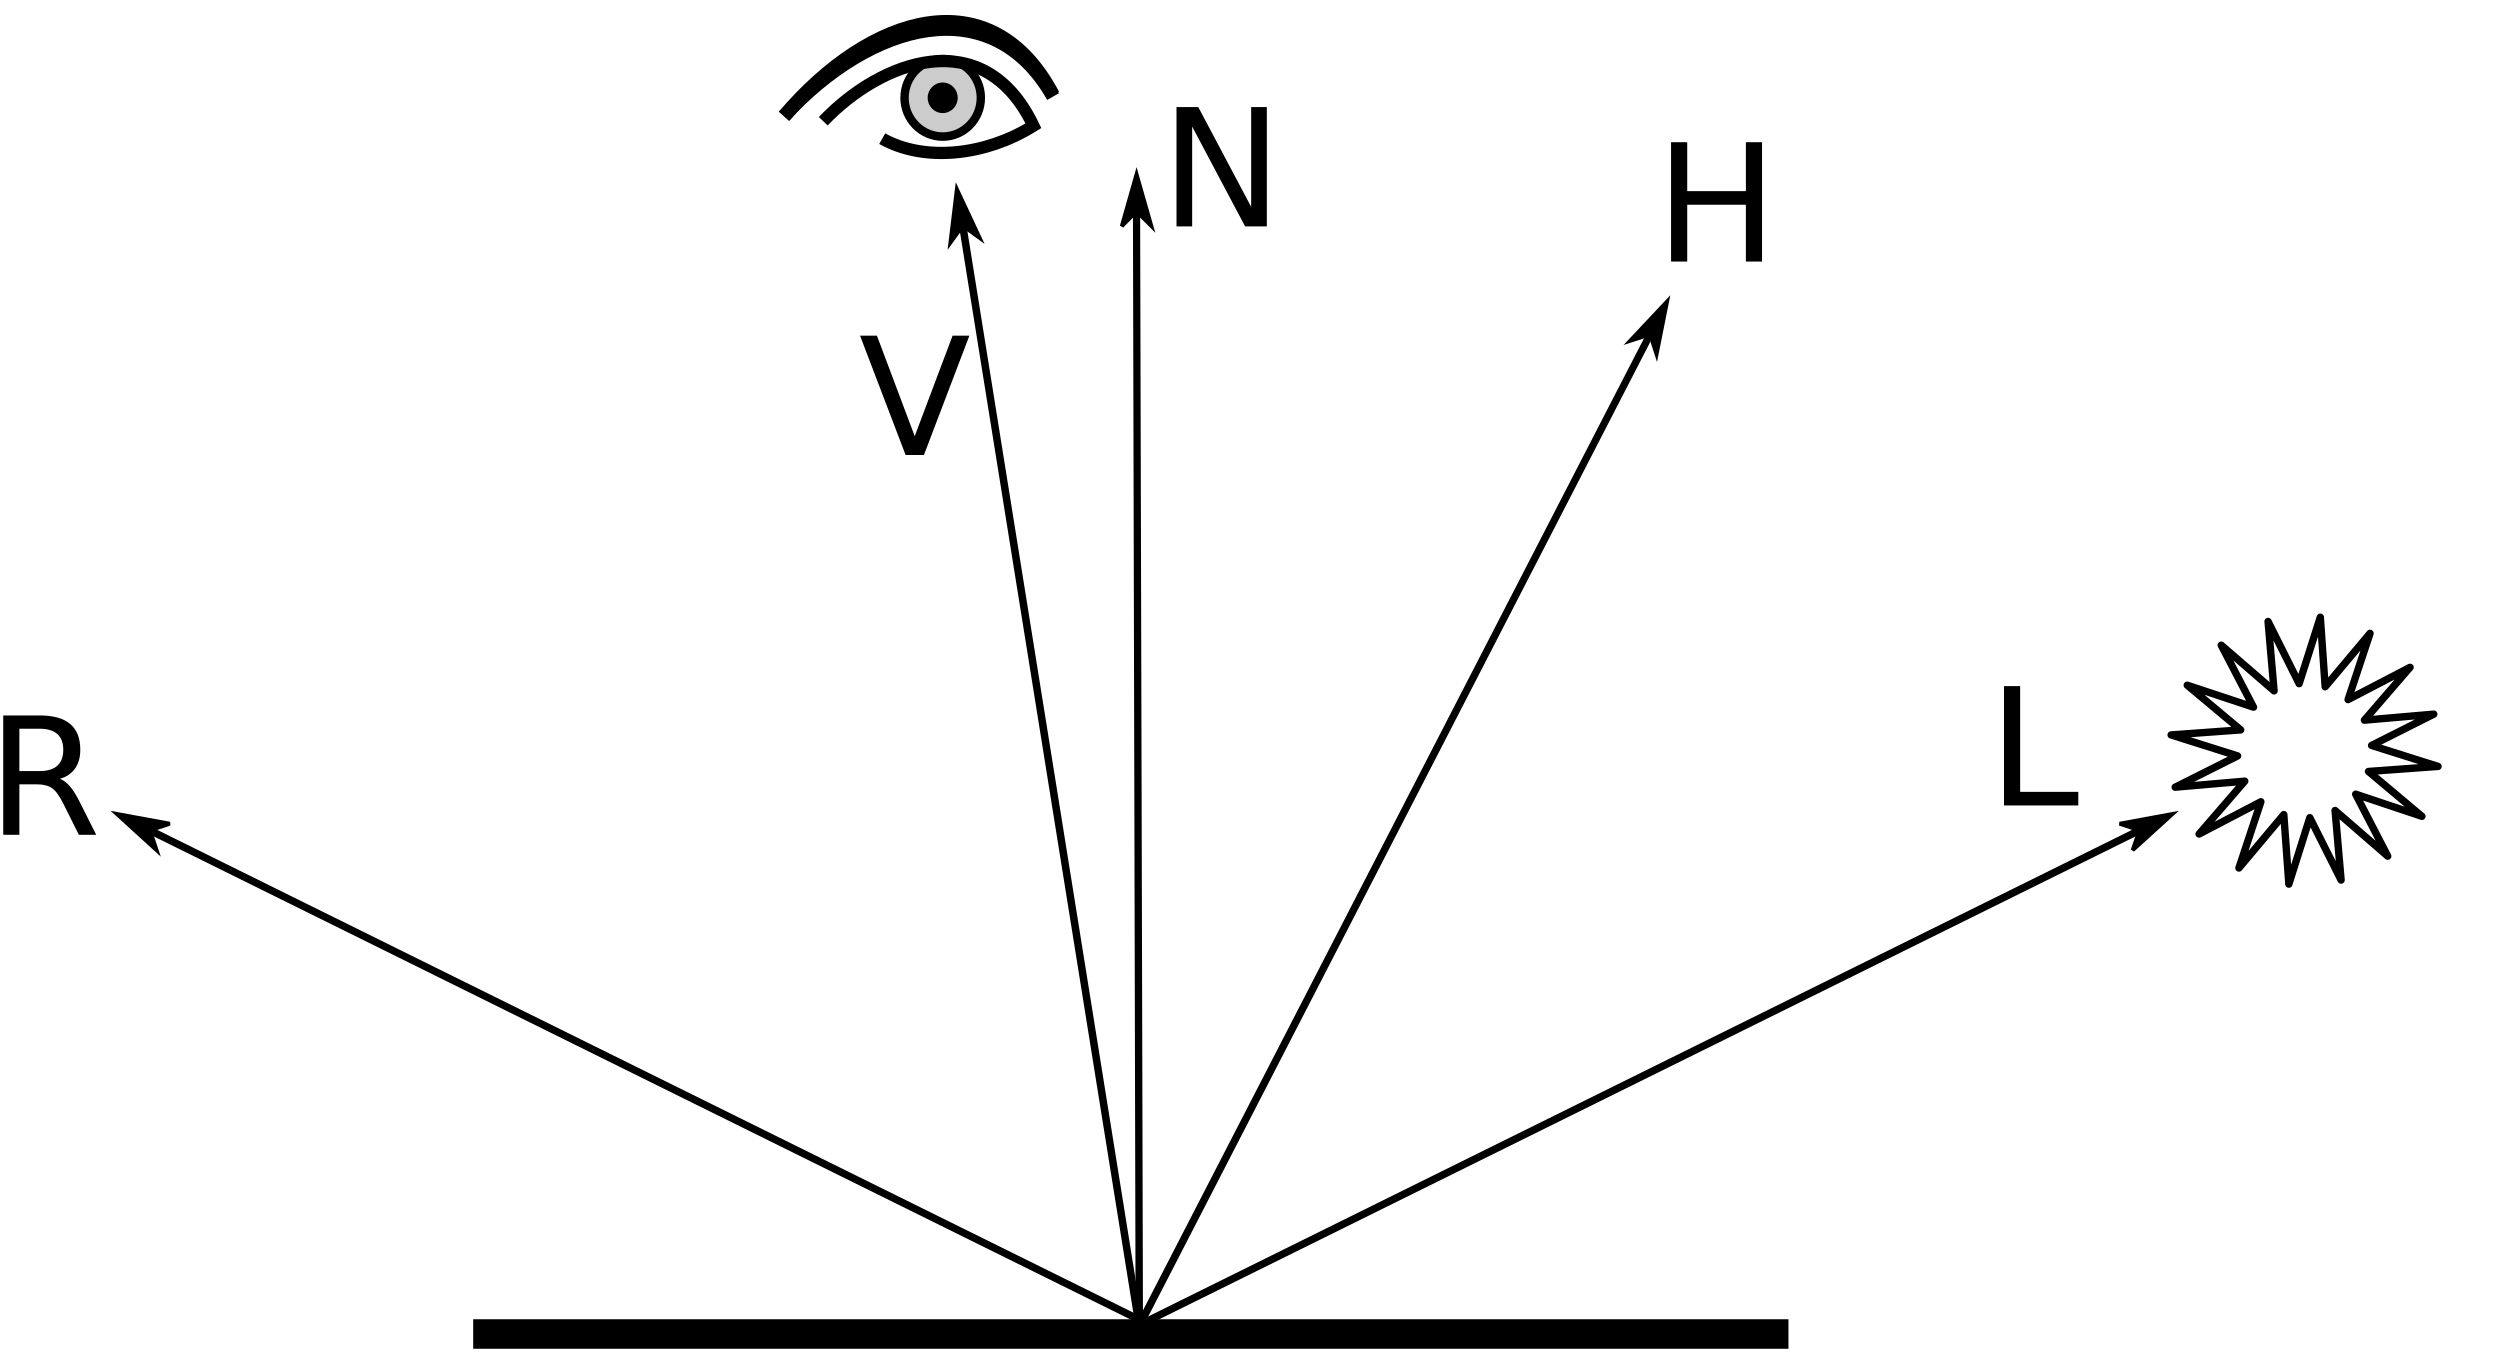
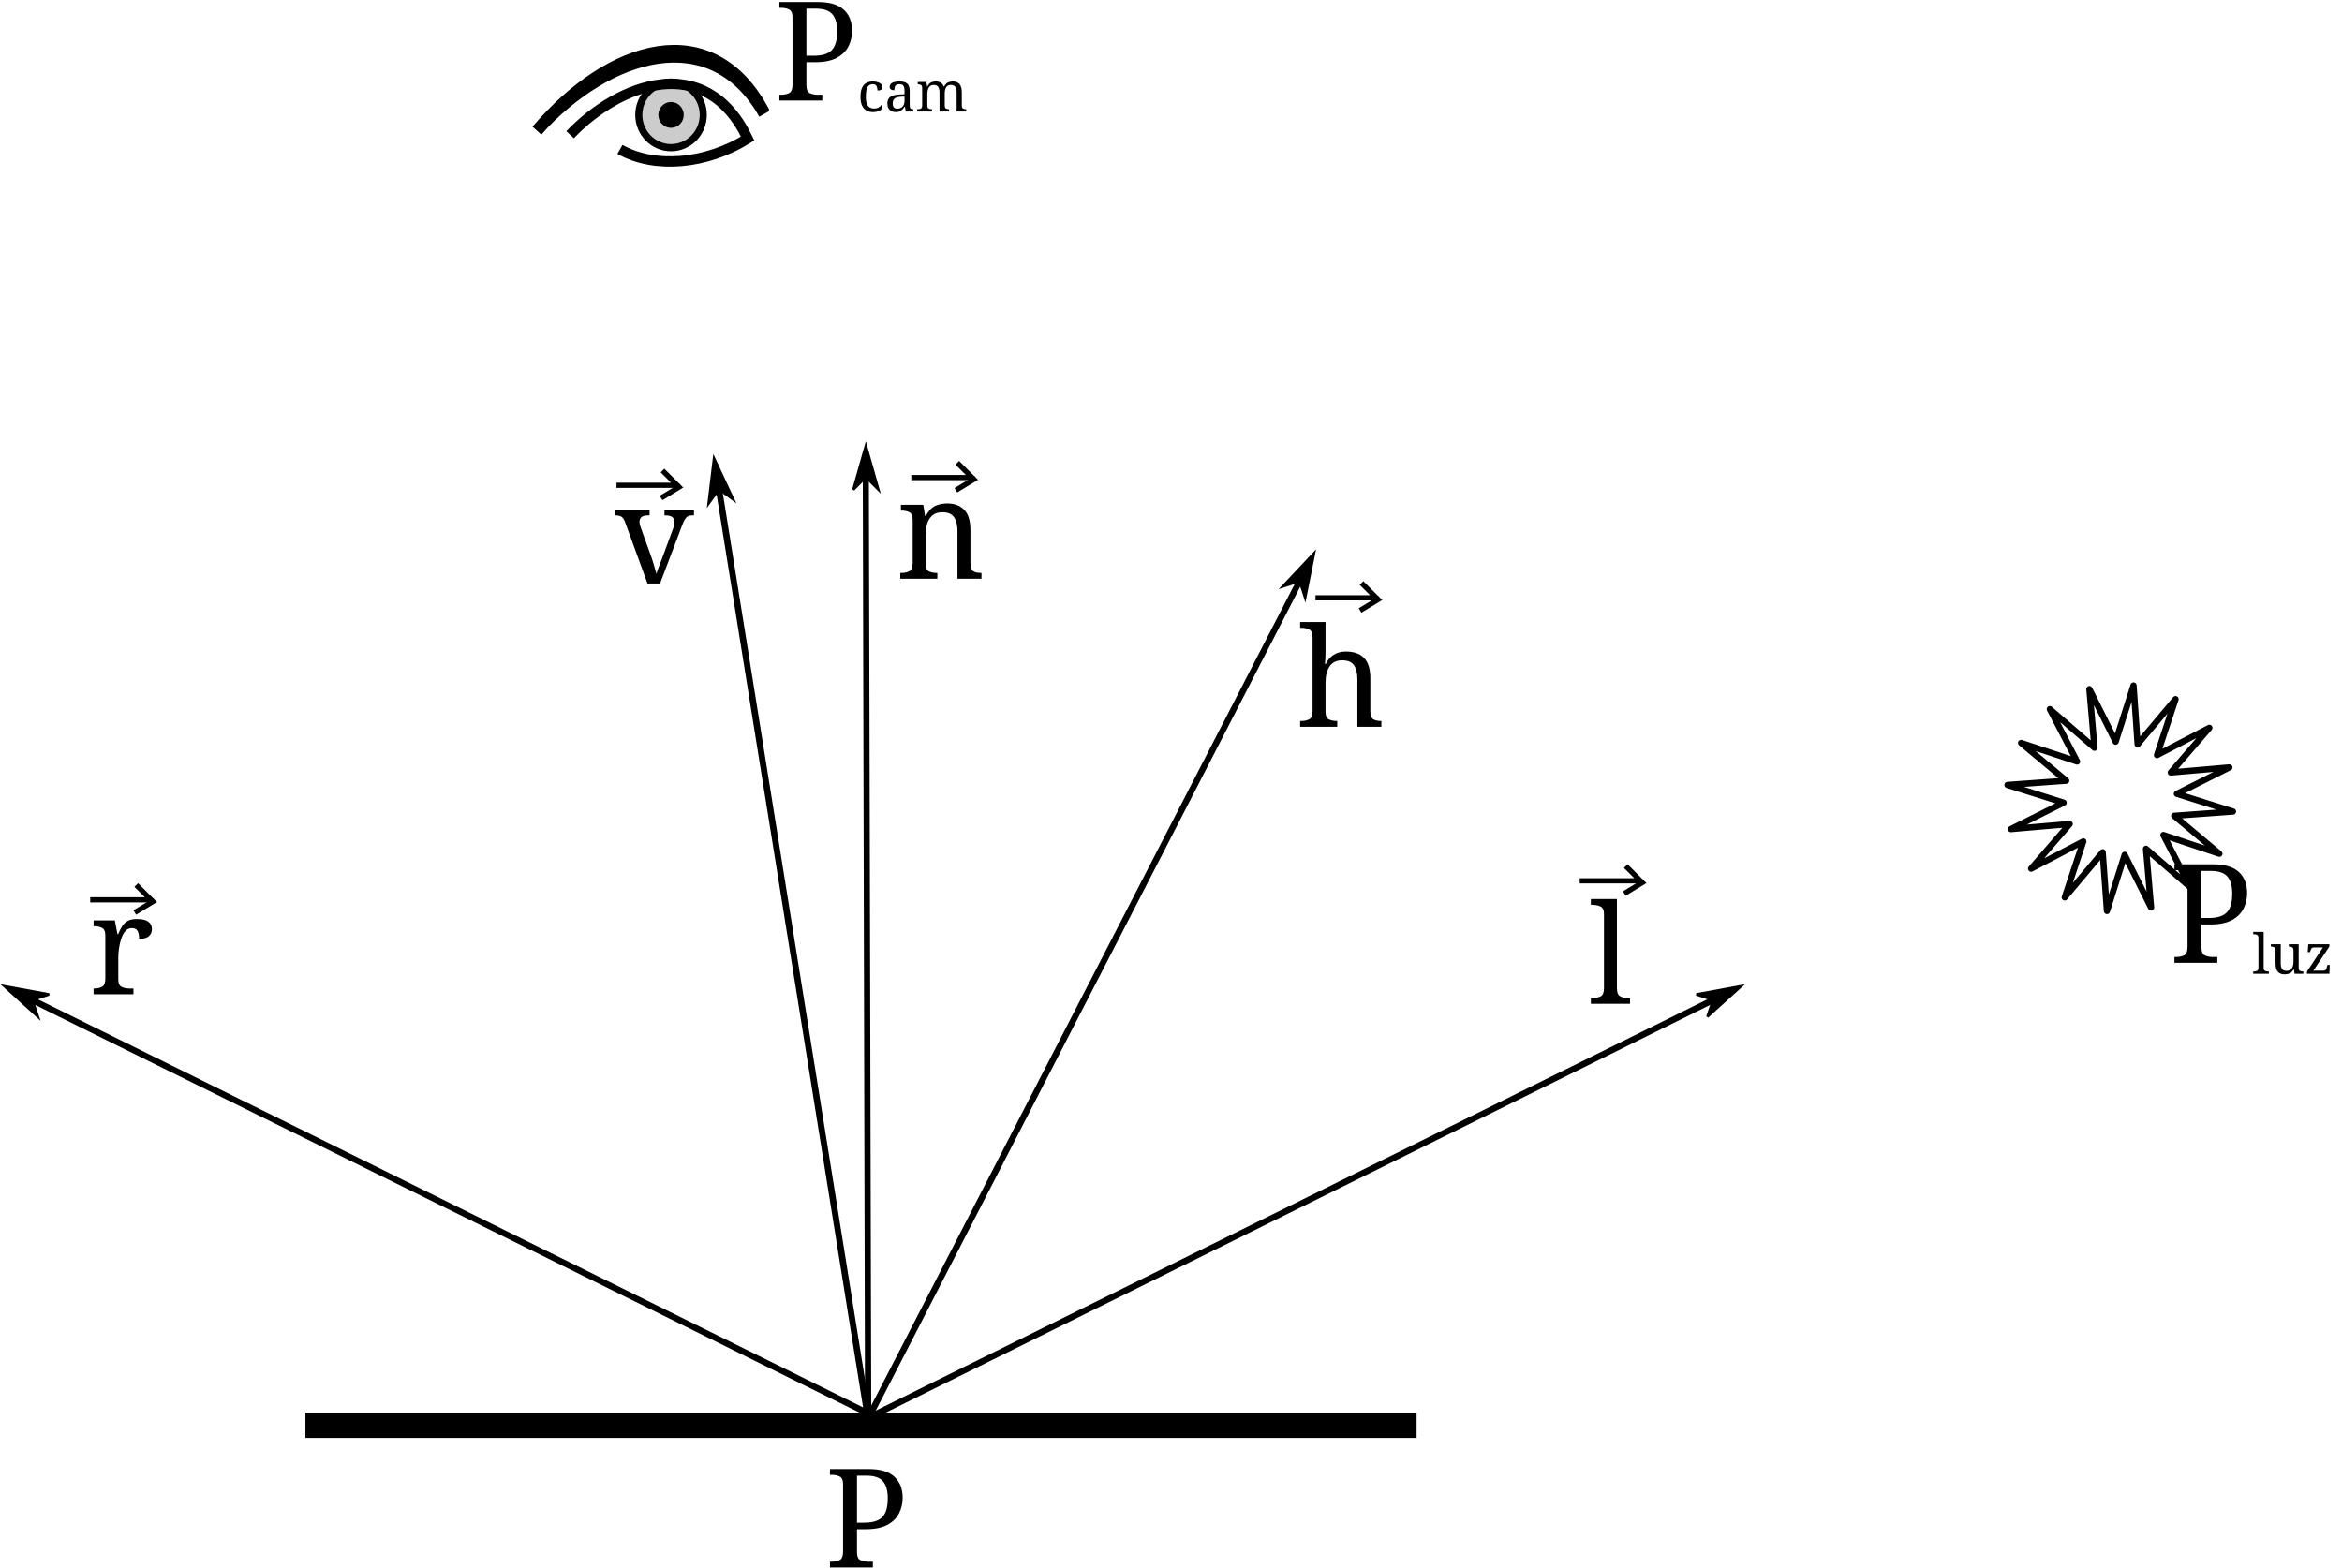
- <svg xmlns="http://www.w3.org/2000/svg" viewBox="0 0 1287 686" width="400" height="218" id="phong-vectors" version="1.0">
+ <svg xmlns="http://www.w3.org/2000/svg" viewBox="0 0 1423.109 955.279" width="452.859" height="303.131" class="phong-vectors push-right" version="1" id="svg42">
  <defs id="defs4">
-     <marker orient="auto" refY="0" refX="0" id="Arrow1Mend" style="overflow:visible">
-       <path id="path2934" d="M 0 0 L 5 -5 L -12.5 0 L 5 5 L 0 0 z " style="fill-rule:evenodd;stroke:black;stroke-width:1pt;marker-start:none" transform="matrix(-0.4,0,0,-0.4,-4,0)" />
+     <marker orient="auto" refY="0" refX="0" id="Arrow1Mend" overflow="visible" style="overflow:visible">
+       <path id="path2934" d="M 0,0 5,-5 -12.5,0 5,5 Z" transform="matrix(-0.4,0,0,-0.4,-4,0)" style="fill-rule:evenodd;stroke:#000000;stroke-width:1" />
    </marker>
  </defs>
-   <g id="layer1" transform="translate(200.699,94.93883)">
+   <g id="layer1" transform="translate(141.1992,284.6205)">
    <g id="g4006">
-       <path style="fill:black;fill-opacity:1;fill-rule:evenodd;stroke:none;stroke-width:3.8;stroke-linecap:butt;stroke-linejoin:miter;stroke-miterlimit:4;stroke-dasharray:none;stroke-opacity:1" d="M 294.4 -1.8 L 290.6 -1.2 L 383.5 577.9 L 387.3 577.3 L 294.4 -1.8 z " id="path3996" />
-       <path style="fill-rule:evenodd;stroke:black;stroke-width:1.52pt;marker-start:none" d="M 294.9 13.5 L 303.6 19.8 L 291.9 -5.2 L 288.6 22.2 L 294.9 13.5 z " id="path4012" />
+       <path d="m 294.4,-1.8 -3.8,0.6 92.9,579.1 3.8,-0.6 z" id="path3996" style="fill:#000000;fill-rule:evenodd" />
+       <path d="m 294.9,13.5 8.7,6.3 -11.7,-25 -3.3,27.4 z" id="path4012" style="fill-rule:evenodd;stroke:#000000;stroke-width:1.52" />
    </g>
    <g id="g4014">
-       <path style="fill:black;fill-opacity:1;fill-rule:evenodd;stroke:none;stroke-width:3.8;stroke-linecap:butt;stroke-linejoin:miter;stroke-miterlimit:4;stroke-dasharray:none;stroke-opacity:1" d="M 382.5 -9.1 L 383.9 577.4 L 387.7 577.4 L 386.2 -9.1 L 382.5 -9.1 z " id="path3992" />
-       <path style="fill-rule:evenodd;stroke:black;stroke-width:1.52pt;marker-start:none" d="M 384.4 6.1 L 392 13.7 L 384.4 -12.9 L 376.8 13.8 L 384.4 6.1 z " id="path4020" />
+       <path d="m 382.5,-9.1 1.4,586.5 h 3.8 L 386.2,-9.1 Z" id="path3992" style="fill:#000000;fill-rule:evenodd" />
+       <path d="m 384.4,6.1 7.6,7.6 -7.6,-26.6 -7.6,26.7 z" id="path4020" style="fill-rule:evenodd;stroke:#000000;stroke-width:1.52" />
    </g>
    <g id="g4030">
-       <path style="fill:black;fill-opacity:1;fill-rule:evenodd;stroke:none;stroke-width:3.8;stroke-linecap:butt;stroke-linejoin:miter;stroke-miterlimit:4;stroke-dasharray:none;stroke-opacity:1" d="M 913.4 316.4 L 387.7 576.4 L 389.4 579.8 L 915.1 319.8 L 913.4 316.4 z " id="path1876" />
-       <path style="fill-rule:evenodd;stroke:black;stroke-width:1.52pt;marker-start:none" d="M 900.7 324.8 L 897.2 335 L 917.7 316.4 L 890.5 321.4 L 900.7 324.8 z " id="path4036" />
+       <path d="m 913.4,316.4 -525.7,260 1.7,3.4 525.7,-260 z" id="path1876" style="fill:#000000;fill-rule:evenodd" />
+       <path d="m 900.7,324.8 -3.5,10.2 20.5,-18.6 -27.2,5 z" id="path4036" style="fill-rule:evenodd;stroke:#000000;stroke-width:1.52" />
    </g>
    <g id="g3998">
-       <path style="fill:black;fill-opacity:1;fill-rule:evenodd;stroke:none;stroke-width:3.8;stroke-linecap:butt;stroke-linejoin:miter;stroke-miterlimit:4;stroke-dasharray:none;stroke-opacity:1" d="M -136.3 316.4 L -138 319.8 L 387.7 579.8 L 389.4 576.4 L -136.3 316.4 z " id="path1878" />
-       <path style="fill-rule:evenodd;stroke:black;stroke-width:1.52pt;marker-start:none" d="M -123.5 324.8 L -113.3 321.4 L -140.5 316.4 L -120.1 335 L -123.5 324.8 z " id="path4004" />
+       <path d="m -136.3,316.4 -1.7,3.4 525.7,260 1.7,-3.4 z" id="path1878" style="fill:#000000;fill-rule:evenodd" />
+       <path d="m -123.5,324.8 10.2,-3.4 -27.2,-5 20.4,18.6 z" id="path4004" style="fill-rule:evenodd;stroke:#000000;stroke-width:1.52" />
    </g>
-     <text xml:space="preserve" style="font-size:84.272px;font-style:normal;font-weight:normal;fill:black;fill-opacity:1;stroke:none;stroke-width:1px;stroke-linecap:butt;stroke-linejoin:miter;stroke-opacity:1;font-family:Bitstream Vera Sans" x="822.7" y="312" id="text2950">
-       <tspan id="tspan2952" x="822.7" y="312">L</tspan>
+     <g id="g4022" class="reveal-on-complete">
+       <path d="m 654.1,55.1 -268.7,521.3 3.4,1.8 268.6,-521.4 z" id="path3855" style="fill:#000000;fill-rule:evenodd" />
+       <path d="m 648.8,69.5 3.3,10.2 5.4,-27.1 -19,20.2 z" id="path4028" style="fill-rule:evenodd;stroke:#000000;stroke-width:1.52" />
+     </g>
+     <g id="g3979" transform="matrix(0.341951,0,0,0.341951,413.5064,-498.3514)">
+       <path id="path1872" d="M -671.3,857.6 C -541.5,716.5 -359.4,664.1 -266.1,828" style="fill:none;stroke:#000000;stroke-width:20.32;stroke-miterlimit:4" />
+       <path transform="matrix(0.79671,0,0,0.79671,-732.744,491.0467)" d="m 457.1,462.4 a 38.6,38.6 0 1 1 -77.1,0 38.6,38.6 0 1 1 77.1,0 z" id="path2762" style="fill:none" />
+       <path transform="matrix(0.929495,0,0,0.908249,-785.4786,452.7005)" d="m 448.6,415.2 a 68.6,71.4 0 1 1 -137.2,0 68.6,71.4 0 1 1 137.2,0 z" id="path3649" style="fill:#000000" />
+       <path id="path3652" d="m -670.9,857.5 c 129.5,-152.6 311.3,-209.1 404.4,-32" style="fill:none;stroke:#000000;stroke-width:21.1;stroke-miterlimit:4" />
+       <path id="path3732" d="m 448.6,415.2 a 68.6,71.4 0 1 1 -137.2,0 68.6,71.4 0 1 1 137.2,0 z" transform="matrix(0.745004,0,0,0.727975,-715.3717,527.5541)" style="fill:#cccccc" />
+       <path transform="matrix(0.329897,0,0,0.322356,-557.6311,695.9748)" d="m 448.6,415.2 a 68.6,71.4 0 1 1 -137.2,0 68.6,71.4 0 1 1 137.2,0 z" id="path3734" style="fill:#000000" />
+       <path id="path1874" d="m -612.1,865.1 c 86.5,-91 241.3,-150.2 316.4,6.8 -72.8,45.6 -165,54.7 -227.6,19.4" style="fill:none;stroke:#000000;stroke-width:18.42;stroke-miterlimit:4" />
+     </g>
+     <path id="path3988" d="m 1191.584,256.164 -27.1,-23.5 3.1,35.8 -16.1,-32.1 -10.8,34.2 -2.6,-35.8 -23.1,27.5 11.3,-34.1 -31.8,16.6 23.5,-27.2 -35.8,3.1 32.1,-16.1 -34.2,-10.8 35.8,-2.6 -27.5,-23 34.1,11.3 -16.6,-31.9 27.2,23.5 -3.1,-35.7 16,32 10.9,-34.2 2.5,35.8 23.1,-27.5 -11.3,34.1 31.9,-16.6 -23.5,27.2 35.7,-3.1 -32,16.1 34.2,10.8 -35.8,2.6 27.5,23.1 -34.1,-11.4 z" style="fill:none;stroke:#000000;stroke-width:3.8;stroke-linejoin:round;stroke-miterlimit:4" />
+     <path d="M 42.9,584.1 H 720" id="path3990" style="fill:none;stroke:#000000;stroke-width:15.2;stroke-miterlimit:4" />
+     <text xml:space="preserve" style="font-style:normal;font-variant:normal;font-weight:normal;font-stretch:normal;font-size:84.037px;line-height:1.25;font-family:KaTeX_Math, serif;-inkscape-font-specification:'KaTeX_Math, serif';letter-spacing:0px;word-spacing:0px;fill:#000000;fill-opacity:1;stroke:none;stroke-width:3.151" x="825.115" y="327.159" id="text3755">
+       <tspan id="tspan3753" x="825.115" y="327.159" style="font-style:normal;font-variant:normal;font-weight:normal;font-stretch:normal;font-size:84.037px;font-family:KaTeX_Math, serif;-inkscape-font-specification:'KaTeX_Math, serif';stroke-width:3.151">l</tspan>
    </text>
-     <text id="text2954" y="327.1" x="-207.3" style="font-size:84.272px;font-style:normal;font-weight:normal;fill:black;fill-opacity:1;stroke:none;stroke-width:1px;stroke-linecap:butt;stroke-linejoin:miter;stroke-opacity:1;font-family:Bitstream Vera Sans" xml:space="preserve">
-       <tspan y="327.1" x="-207.3" id="tspan2956">R</tspan>
+     <text xml:space="preserve" style="font-style:normal;font-weight:normal;font-size:84.037px;line-height:1.25;font-family:sans-serif;letter-spacing:0px;word-spacing:0px;baseline-shift:baseline;fill:#000000;fill-opacity:1;stroke:none;stroke-width:3.151" x="1178.616" y="302.135" id="text3840">
+       <tspan id="tspan3838" x="1178.616" y="302.135" style="font-style:normal;font-variant:normal;font-weight:normal;font-stretch:normal;font-size:84.037px;font-family:KaTeX_Math, serif;-inkscape-font-specification:'KaTeX_Math, serif';baseline-shift:baseline;stroke-width:3.151">P<tspan style="font-style:normal;font-variant:normal;font-weight:normal;font-stretch:normal;font-size:33.615px;font-family:KaTeX_Math, serif;-inkscape-font-specification:'KaTeX_Math, serif';baseline-shift:sub" id="tspan3842">luz</tspan>
+       </tspan>
    </text>
-     <text xml:space="preserve" style="font-size:84.272px;font-style:normal;font-weight:normal;fill:black;fill-opacity:1;stroke:none;stroke-width:1px;stroke-linecap:butt;stroke-linejoin:miter;stroke-opacity:1;font-family:Bitstream Vera Sans" x="241.4" y="131.6" id="text2958">
-       <tspan id="tspan2960" x="241.4" y="131.6">V</tspan>
+     <text xml:space="preserve" style="font-style:normal;font-weight:normal;font-size:84.037px;line-height:1.25;font-family:sans-serif;letter-spacing:0px;word-spacing:0px;fill:#000000;fill-opacity:1;stroke:none;stroke-width:3.151" x="328.533" y="-223.357" id="text3846">
+       <tspan id="tspan3844" x="328.533" y="-223.357" style="font-style:normal;font-variant:normal;font-weight:normal;font-stretch:normal;font-size:84.037px;font-family:KaTeX_Math, serif;-inkscape-font-specification:'KaTeX_Math, serif';stroke-width:3.151">P<tspan style="font-style:normal;font-variant:normal;font-weight:normal;font-stretch:normal;font-size:33.615px;font-family:KaTeX_Math, serif;-inkscape-font-specification:'KaTeX_Math, serif';baseline-shift:sub" id="tspan3848">cam</tspan>
+       </tspan>
    </text>
-     <text id="text2962" y="13.9" x="396.7" style="font-size:84.272px;font-style:normal;font-weight:normal;fill:black;fill-opacity:1;stroke:none;stroke-width:1px;stroke-linecap:butt;stroke-linejoin:miter;stroke-opacity:1;font-family:Bitstream Vera Sans" xml:space="preserve">
-       <tspan y="13.9" x="396.7" id="tspan2964">N</tspan>
+   </g>
+   <text xml:space="preserve" style="font-style:italic;font-variant:normal;font-weight:normal;font-stretch:normal;font-size:84.037px;line-height:1.25;font-family:serif;-inkscape-font-specification:'serif Italic';letter-spacing:0px;word-spacing:0px;fill:#000000;fill-opacity:1;stroke:none;stroke-width:3.151" x="500.551" y="955.279" id="text3751">
+     <tspan id="tspan3749" x="500.551" y="955.279" style="font-style:normal;font-variant:normal;font-weight:normal;font-stretch:normal;font-size:84.037px;font-family:KaTeX_Math, serif;-inkscape-font-specification:'KaTeX_Math, serif';stroke-width:3.151">P</tspan>
+   </text>
+   <text xml:space="preserve" style="font-style:normal;font-variant:normal;font-weight:normal;font-stretch:normal;font-size:84.037px;line-height:1.25;font-family:KaTeX_Math, serif;-inkscape-font-specification:'KaTeX_Math, serif';letter-spacing:0px;word-spacing:0px;fill:#000000;fill-opacity:1;stroke:none;stroke-width:3.151" x="52.255" y="605.957" id="text3759">
+     <tspan id="tspan3757" x="52.255" y="605.957" style="font-style:normal;font-variant:normal;font-weight:normal;font-stretch:normal;font-size:84.037px;font-family:KaTeX_Math, serif;-inkscape-font-specification:'KaTeX_Math, serif';stroke-width:3.151">r</tspan>
+   </text>
+   <text xml:space="preserve" style="font-style:normal;font-variant:normal;font-weight:normal;font-stretch:normal;font-size:84.037px;line-height:1.25;font-family:KaTeX_Math, serif;-inkscape-font-specification:'KaTeX_Math, serif';letter-spacing:0px;word-spacing:0px;fill:#000000;fill-opacity:1;stroke:none;stroke-width:3.151" x="372.466" y="355.61" id="text3763">
+     <tspan id="tspan3761" x="372.466" y="355.61" style="font-style:normal;font-variant:normal;font-weight:normal;font-stretch:normal;font-size:84.037px;font-family:KaTeX_Math, serif;-inkscape-font-specification:'KaTeX_Math, serif';stroke-width:3.151">v</tspan>
+   </text>
+   <text xml:space="preserve" style="font-style:normal;font-variant:normal;font-weight:normal;font-stretch:normal;font-size:84.037px;line-height:1.25;font-family:KaTeX_Math, serif;-inkscape-font-specification:'KaTeX_Math, serif';letter-spacing:0px;word-spacing:0px;fill:#000000;fill-opacity:1;stroke:none;stroke-width:3.151" x="544.216" y="352.699" id="text3767">
+     <tspan id="tspan3765" x="544.216" y="352.699" style="font-style:normal;font-variant:normal;font-weight:normal;font-stretch:normal;font-size:84.037px;font-family:KaTeX_Math, serif;-inkscape-font-specification:'KaTeX_Math, serif';stroke-width:3.151">n</tspan>
+   </text>
+   <g id="g3785" transform="translate(-59.49984,189.6816)">
+     <path id="path3773" d="m 112.466,358.685 h 37.051 l -9.005,-9.005" style="fill:none;stroke:#000000;stroke-width:3.151px;stroke-linecap:butt;stroke-linejoin:miter;stroke-opacity:1" />
+     <path id="path3781" d="m 151.719,359.073 -12.093,7.344" style="fill:none;stroke:#000000;stroke-width:3.151px;stroke-linecap:butt;stroke-linejoin:miter;stroke-opacity:1" />
+   </g>
+   <g transform="translate(261.2052,-62.91227)" id="g3785-3">
+     <path id="path3773-4" d="m 112.466,358.685 h 37.051 l -9.005,-9.005" style="fill:none;stroke:#000000;stroke-width:3.151px;stroke-linecap:butt;stroke-linejoin:miter;stroke-opacity:1" />
+     <path id="path3781-0" d="m 151.719,359.073 -12.093,7.344" style="fill:none;stroke:#000000;stroke-width:3.151px;stroke-linecap:butt;stroke-linejoin:miter;stroke-opacity:1" />
+   </g>
+   <g transform="translate(440.8336,-67.63933)" id="g3785-39">
+     <path id="path3773-1" d="m 112.466,358.685 h 37.051 l -9.005,-9.005" style="fill:none;stroke:#000000;stroke-width:3.151px;stroke-linecap:butt;stroke-linejoin:miter;stroke-opacity:1" />
+     <path id="path3781-9" d="m 151.719,359.073 -12.093,7.344" style="fill:none;stroke:#000000;stroke-width:3.151px;stroke-linecap:butt;stroke-linejoin:miter;stroke-opacity:1" />
+   </g>
+   <g id="g3855" class="reveal-on-complete">
+     <text id="text3771" y="442.94" x="788.742" style="font-style:normal;font-variant:normal;font-weight:normal;font-stretch:normal;font-size:84.037px;line-height:1.25;font-family:KaTeX_Math, serif;-inkscape-font-specification:'KaTeX_Math, serif';letter-spacing:0px;word-spacing:0px;fill:#000000;fill-opacity:1;stroke:none;stroke-width:3.151" xml:space="preserve">
+       <tspan style="font-style:normal;font-variant:normal;font-weight:normal;font-stretch:normal;font-size:84.037px;font-family:KaTeX_Math, serif;-inkscape-font-specification:'KaTeX_Math, serif';stroke-width:3.151" y="442.94" x="788.742" id="tspan3769">h</tspan>
    </text>
-     <g id="g4022">
-       <path style="fill:black;fill-opacity:1;fill-rule:evenodd;stroke:none;stroke-width:3.8;stroke-linecap:butt;stroke-linejoin:miter;stroke-miterlimit:4;stroke-dasharray:none;stroke-opacity:1" d="M 654.1 55.1 L 385.4 576.4 L 388.8 578.2 L 657.4 56.8 L 654.1 55.1 z " id="path3855" />
-       <path style="fill-rule:evenodd;stroke:black;stroke-width:1.52pt;marker-start:none" d="M 648.8 69.5 L 652.1 79.7 L 657.5 52.6 L 638.5 72.8 L 648.8 69.5 z " id="path4028" />
+     <g id="g3785-6" transform="translate(687.1359,5.635252)">
+       <path style="fill:none;stroke:#000000;stroke-width:3.151px;stroke-linecap:butt;stroke-linejoin:miter;stroke-opacity:1" d="m 112.466,358.685 h 37.051 l -9.005,-9.005" id="path3773-9" />
+       <path style="fill:none;stroke:#000000;stroke-width:3.151px;stroke-linecap:butt;stroke-linejoin:miter;stroke-opacity:1" d="m 151.719,359.073 -12.093,7.344" id="path3781-3" />
    </g>
-     <text id="text3857" y="32" x="651.3" class="reveal-on-complete" style="font-size:84.272px;font-style:normal;font-weight:normal;fill:black;fill-opacity:1;stroke:none;stroke-width:1px;stroke-linecap:butt;stroke-linejoin:miter;stroke-opacity:1;font-family:Bitstream Vera Sans" xml:space="preserve">
-       <tspan y="32" x="651.3" id="tspan3859">H</tspan>
-     </text>
-     <g id="g3979" transform="matrix(0.341951,0,0,0.341951,432.4147,-336.0555)">
-       <path id="path1872" d="M -671.3 857.6 C -541.5 716.5 -359.4 664.1 -266.1 828" style="fill:none;fill-rule:evenodd;stroke:black;stroke-width:20.316;stroke-linecap:butt;stroke-linejoin:miter;stroke-miterlimit:4;stroke-dasharray:none;stroke-opacity:1" />
-       <path transform="matrix(0.79671,0,0,0.79671,-732.744,491.0467)" d="M 457.1 462.4 A 38.6 38.6 0 1 1 380 462.4 A 38.6 38.6 0 1 1 457.1 462.4 z" id="path2762" style="fill:none;fill-opacity:1;stroke:none;stroke-width:25.5;stroke-linejoin:miter;stroke-miterlimit:4;stroke-dasharray:none;stroke-dashoffset:0;stroke-opacity:1" />
-       <path transform="matrix(0.929495,0,0,0.908249,-785.4786,452.7005)" d="M 448.6 415.2 A 68.6 71.4 0 1 1 311.4 415.2 A 68.6 71.4 0 1 1 448.6 415.2 z" id="path3649" style="fill:black;fill-opacity:1;stroke:none;stroke-width:25.5;stroke-linejoin:miter;stroke-miterlimit:4;stroke-dasharray:none;stroke-dashoffset:0;stroke-opacity:1" />
-       <path id="path3652" d="M -670.9 857.5 C -541.4 704.9 -359.6 648.4 -266.5 825.5" style="fill:none;fill-rule:evenodd;stroke:black;stroke-width:21.1;stroke-linecap:butt;stroke-linejoin:miter;stroke-miterlimit:4;stroke-dasharray:none;stroke-opacity:1" />
-       <path style="fill:#ccc;fill-opacity:1;stroke:none;stroke-width:25.5;stroke-linejoin:miter;stroke-miterlimit:4;stroke-dasharray:none;stroke-dashoffset:0;stroke-opacity:1" id="path3732" d="M 448.6 415.2 A 68.6 71.4 0 1 1 311.4 415.2 A 68.6 71.4 0 1 1 448.6 415.2 z" transform="matrix(0.745004,0,0,0.727975,-715.3717,527.5541)" />
-       <path transform="matrix(0.329897,0,0,0.322356,-557.6311,695.9748)" d="M 448.6 415.2 A 68.6 71.4 0 1 1 311.4 415.2 A 68.6 71.4 0 1 1 448.6 415.2 z" id="path3734" style="fill:black;fill-opacity:1;stroke:none;stroke-width:25.5;stroke-linejoin:miter;stroke-miterlimit:4;stroke-dasharray:none;stroke-dashoffset:0;stroke-opacity:1" />
-       <path id="path1874" d="M -612.1 865.1 C -525.6 774.1 -370.8 714.9 -295.7 871.9 C -368.5 917.5 -460.7 926.6 -523.3 891.3" style="fill:none;fill-rule:evenodd;stroke:black;stroke-width:18.416;stroke-linecap:butt;stroke-linejoin:miter;stroke-miterlimit:4;stroke-dasharray:none;stroke-opacity:1" />
-     </g>
-     <path style="opacity:1;fill:none;fill-opacity:1;stroke:black;stroke-width:3.8;stroke-linejoin:round;stroke-miterlimit:4;stroke-dasharray:none;stroke-dashoffset:0;stroke-opacity:1" id="path3988" d="M1028.5 338.1 L1001.4 314.6 L1004.5 350.4 L988.4 318.3 L977.6 352.5 L975 316.7 L951.9 344.2 L963.2 310.1 L931.4 326.7 L954.9 299.5 L919.1 302.6 L951.2 286.5 L917 275.7 L952.8 273.1 L925.3 250.1 L959.4 261.4 L942.8 229.5 L970 253 L966.9 217.3 L982.9 249.3 L993.8 215.1 L996.3 250.9 L1019.4 223.4 L1008.1 257.5 L1040 240.9 L1016.5 268.1 L1052.2 265 L1020.2 281.1 L1054.4 291.9 L1018.6 294.5 L1046.1 317.6 L1012 306.2 L1028.5 338.1 z" />
-     <path style="fill:none;fill-rule:evenodd;stroke:black;stroke-width:15.2;stroke-linecap:butt;stroke-linejoin:miter;stroke-miterlimit:4;stroke-dasharray:none;stroke-opacity:1" d="M 42.9 584.1 L 720 584.1" id="path3990" />
+   </g>
+   <g transform="translate(848.1465,178.1347)" id="g3785-38">
+     <path id="path3773-0" d="m 112.466,358.685 h 37.051 l -9.005,-9.005" style="fill:none;stroke:#000000;stroke-width:3.151px;stroke-linecap:butt;stroke-linejoin:miter;stroke-opacity:1" />
+     <path id="path3781-5" d="m 151.719,359.073 -12.093,7.344" style="fill:none;stroke:#000000;stroke-width:3.151px;stroke-linecap:butt;stroke-linejoin:miter;stroke-opacity:1" />
  </g>
</svg>
